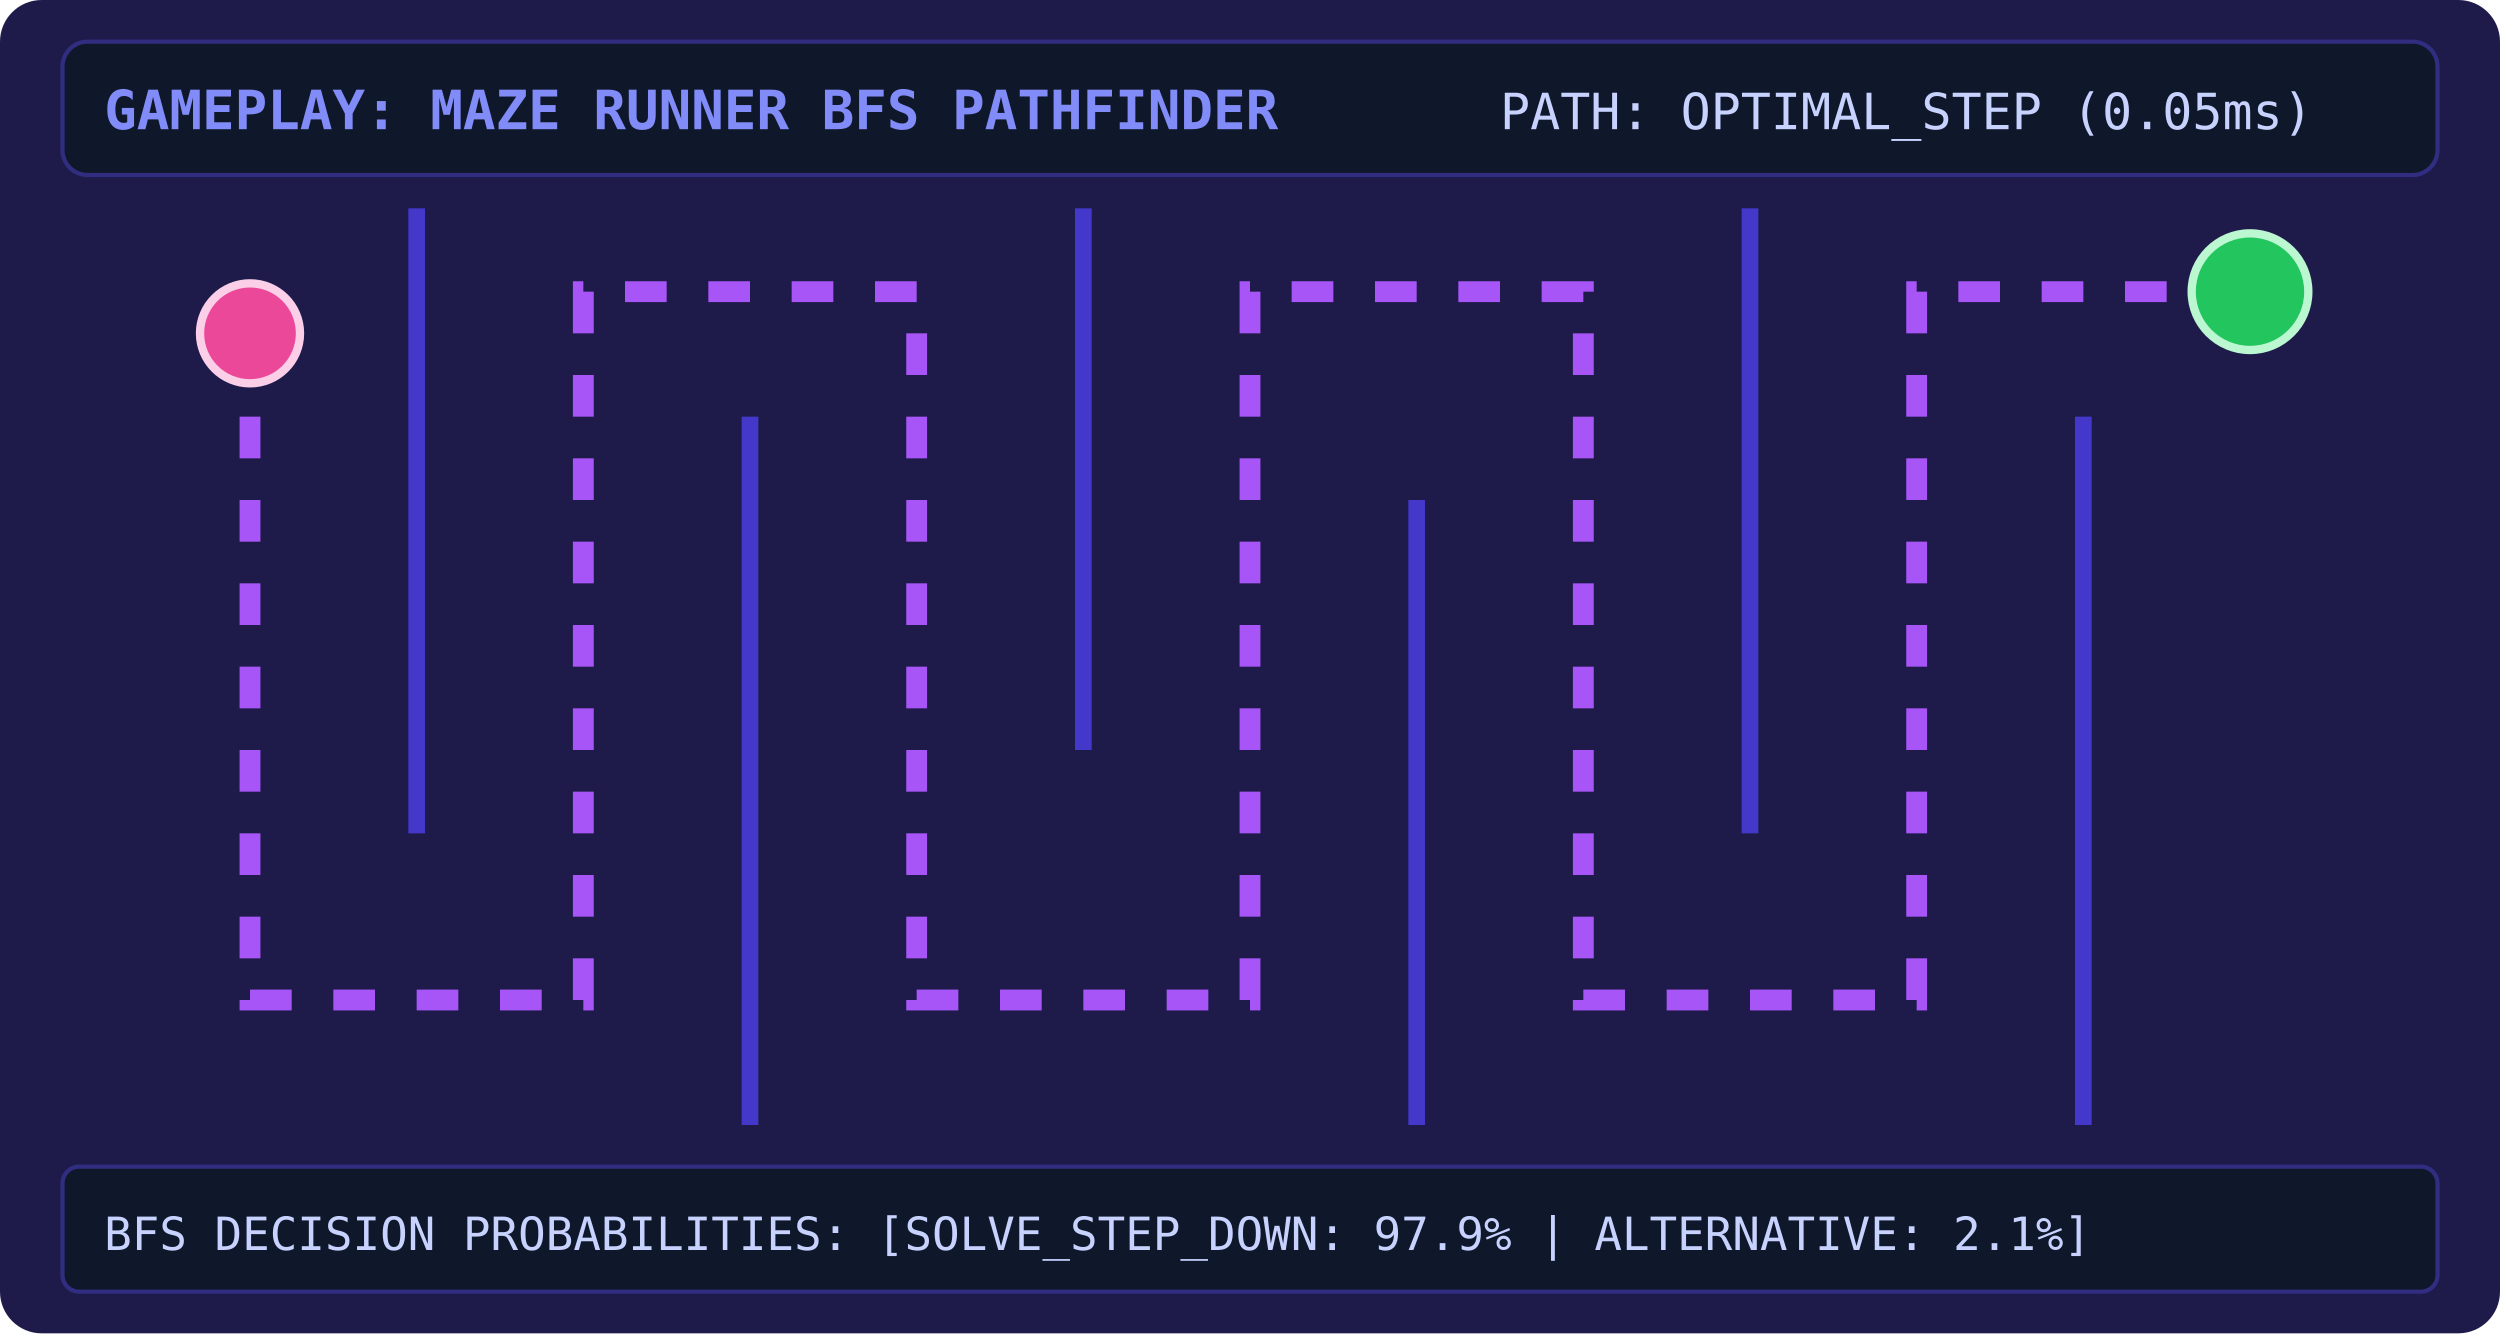
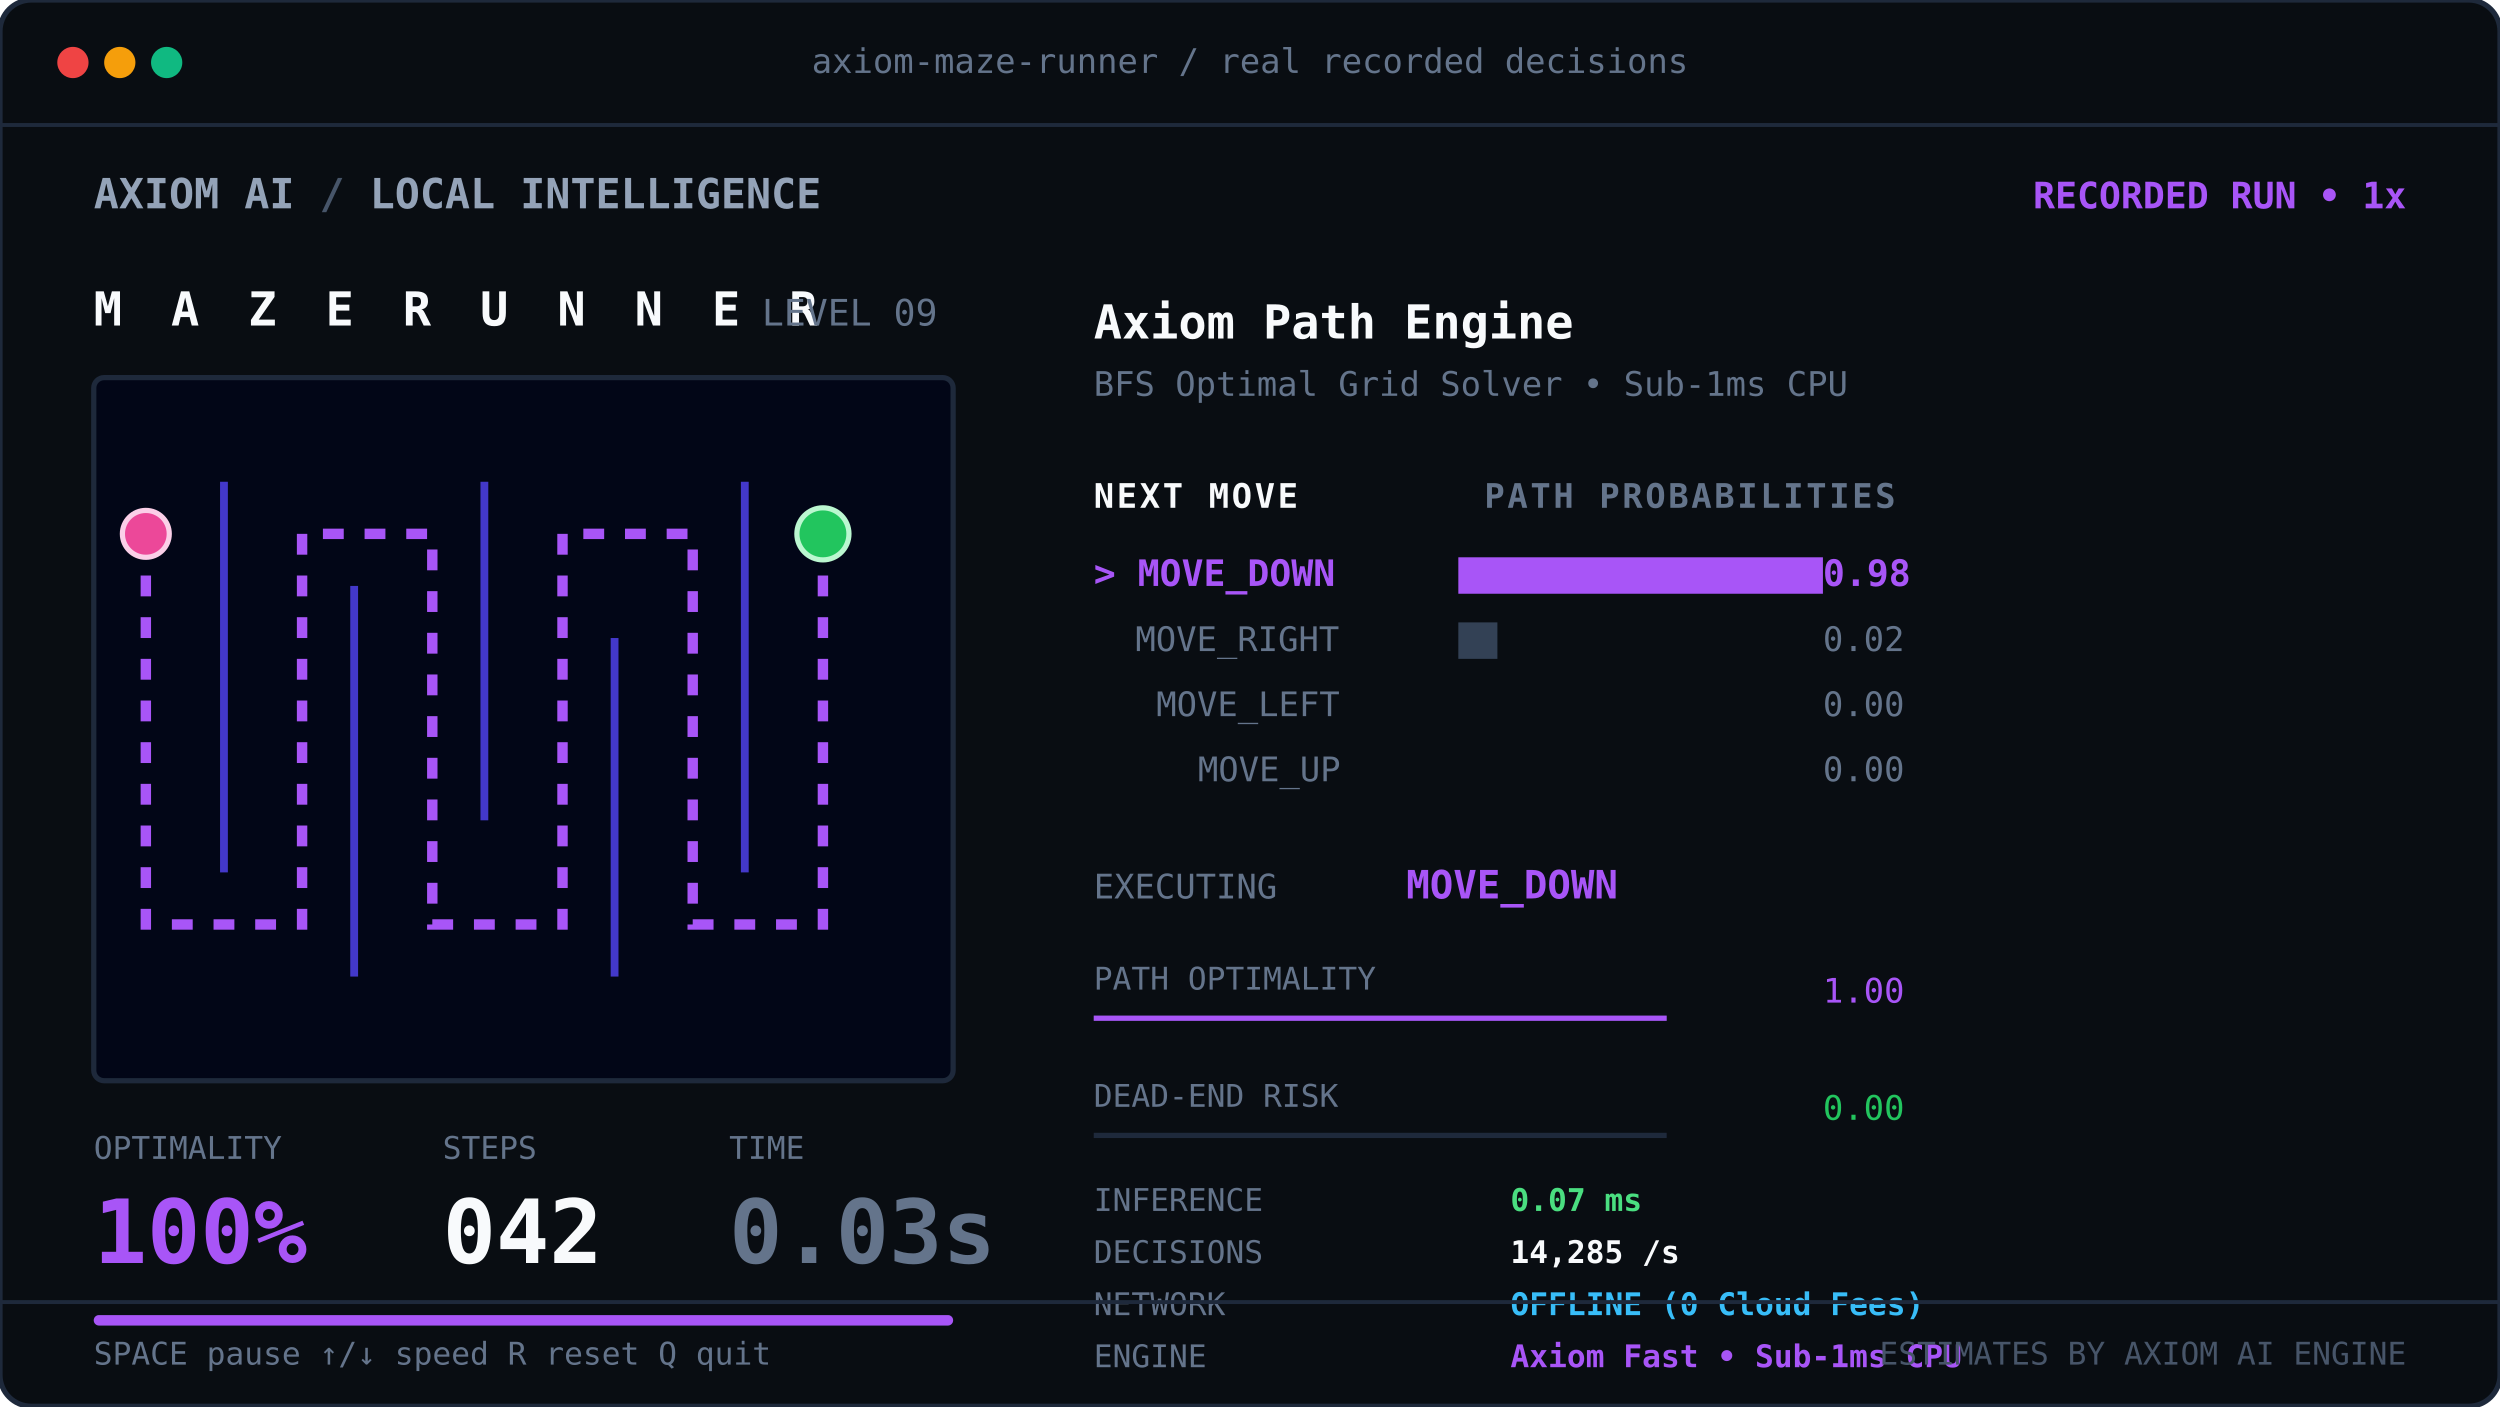
- <svg xmlns="http://www.w3.org/2000/svg" viewBox="0 0 600 320" width="100%" height="100%">
-   <rect width="600" height="320" fill="#1e1b4b" rx="10" />
-   <g stroke="#4338ca" stroke-width="4">
-     <line x1="100" y1="50" x2="100" y2="200" />
-     <line x1="180" y1="100" x2="180" y2="270" />
-     <line x1="260" y1="50" x2="260" y2="180" />
-     <line x1="340" y1="120" x2="340" y2="270" />
-     <line x1="420" y1="50" x2="420" y2="200" />
-     <line x1="500" y1="100" x2="500" y2="270" />
+ <svg xmlns="http://www.w3.org/2000/svg" viewBox="0 0 960 540" width="100%" height="100%">
+   <rect width="960" height="540" fill="#090d12" rx="12" stroke="#1e293b" stroke-width="2" />
+   <circle cx="28" cy="24" r="6" fill="#ef4444" />
+   <circle cx="46" cy="24" r="6" fill="#f59e0b" />
+   <circle cx="64" cy="24" r="6" fill="#10b981" />
+   <text x="480" y="28" fill="#64748b" font-family="monospace" font-size="13" text-anchor="middle">axiom-maze-runner / real recorded decisions</text>
+   <line x1="0" y1="48" x2="960" y2="48" stroke="#1e293b" stroke-width="1.5" />
+   <text x="36" y="80" fill="#94a3b8" font-family="monospace" font-size="16" font-weight="bold">AXIOM AI <tspan fill="#475569"> / </tspan> LOCAL INTELLIGENCE</text>
+   <text x="924" y="80" fill="#a855f7" font-family="monospace" font-size="14" text-anchor="end" font-weight="bold">RECORDED RUN • 1x</text>
+   <text x="36" y="125" fill="#f8fafc" font-family="monospace" font-size="18" font-weight="bold" letter-spacing="4">M A Z E   R U N N E R</text>
+   <text x="360" y="125" fill="#64748b" font-family="monospace" font-size="14" text-anchor="end">LEVEL 09</text>
+   <rect x="36" y="145" width="330" height="270" fill="#020617" stroke="#1e293b" stroke-width="2" rx="4" />
+   <g stroke="#4338ca" stroke-width="3">
+     <line x1="86" y1="185" x2="86" y2="335" />
+     <line x1="136" y1="225" x2="136" y2="375" />
+     <line x1="186" y1="185" x2="186" y2="315" />
+     <line x1="236" y1="245" x2="236" y2="375" />
+     <line x1="286" y1="185" x2="286" y2="335" />
  </g>
-   <rect x="15" y="10" width="570" height="32" fill="#0f172a" rx="6" stroke="#312e81" stroke-width="1" />
-   <text x="25" y="31" fill="#818cf8" font-family="monospace" font-size="13" font-weight="bold">GAMEPLAY: MAZE RUNNER BFS PATHFINDER</text>
-   <text x="360" y="31" fill="#c7d2fe" font-family="monospace" font-size="12">PATH: OPTIMAL_STEP (0.05ms)</text>
-   <polyline points="60,80 60,240 140,240 140,70 220,70 220,240 300,240 300,70 380,70 380,240 460,240 460,70 540,70" fill="none" stroke="#a855f7" stroke-width="5" stroke-dasharray="10,10">
-     <animate attributeName="stroke-dashoffset" values="0;-40" dur="1s" repeatCount="indefinite" />
+   <polyline points="56,205 56,355 116,355 116,205 166,205 166,355 216,355 216,205 266,205 266,355 316,355 316,205" fill="none" stroke="#a855f7" stroke-width="4" stroke-dasharray="8,8">
+     <animate attributeName="stroke-dashoffset" values="0;-32" dur="0.8s" repeatCount="indefinite" />
  </polyline>
-   <circle cx="60" cy="80" r="12" fill="#ec4899" stroke="#fbcfe8" stroke-width="2">
-     <animate attributeName="r" values="10;14;10" dur="0.8s" repeatCount="indefinite" />
+   <circle cx="56" cy="205" r="9" fill="#ec4899" stroke="#fbcfe8" stroke-width="2">
+     <animate attributeName="r" values="8;11;8" dur="0.8s" repeatCount="indefinite" />
  </circle>
-   <circle cx="540" cy="70" r="14" fill="#22c55e" stroke="#bbf7d0" stroke-width="2" />
-   <rect x="15" y="280" width="570" height="30" fill="#0f172a" rx="4" stroke="#312e81" stroke-width="1" />
-   <text x="25" y="300" fill="#c7d2fe" font-family="monospace" font-size="11">BFS DECISION PROBABILITIES: [SOLVE_STEP_DOWN: 97.9% | ALTERNATIVE: 2.1%]</text>
+   <circle cx="316" cy="205" r="10" fill="#22c55e" stroke="#bbf7d0" stroke-width="2" />
+   <g font-family="monospace">
+     <text x="36" y="445" fill="#64748b" font-size="12">OPTIMALITY</text>
+     <text x="36" y="485" fill="#a855f7" font-size="34" font-weight="bold">100%</text>
+     <text x="170" y="445" fill="#64748b" font-size="12">STEPS</text>
+     <text x="170" y="485" fill="#f8fafc" font-size="34" font-weight="bold">042</text>
+     <text x="280" y="445" fill="#64748b" font-size="12">TIME</text>
+     <text x="280" y="485" fill="#64748b" font-size="34" font-weight="bold">0.03s</text>
+     <rect x="36" y="505" width="330" height="4" fill="#1e293b" rx="2" />
+     <rect x="36" y="505" width="330" height="4" fill="#a855f7" rx="2" />
+   </g>
+   <g transform="translate(420, 110)" font-family="monospace">
+     <text x="0" y="20" fill="#f8fafc" font-size="18" font-weight="bold">Axiom Path Engine</text>
+     <text x="0" y="42" fill="#64748b" font-size="13">BFS Optimal Grid Solver • Sub-1ms CPU</text>
+     <text x="0" y="85" fill="#f8fafc" font-size="13" font-weight="bold" letter-spacing="1">NEXT MOVE</text>
+     <text x="150" y="85" fill="#64748b" font-size="13" font-weight="bold" letter-spacing="1">PATH PROBABILITIES</text>
+     <text x="0" y="115" fill="#a855f7" font-size="14" font-weight="bold">&gt; MOVE_DOWN</text>
+     <rect x="140" y="104" width="140" height="14" fill="#a855f7">
+       <animate attributeName="width" values="140;155;140" dur="0.8s" repeatCount="indefinite" />
+     </rect>
+     <text x="280" y="115" fill="#a855f7" font-size="14" font-weight="bold">0.98</text>
+     <text x="16" y="140" fill="#64748b" font-size="13">MOVE_RIGHT</text>
+     <rect x="140" y="129" width="15" height="14" fill="#334155" />
+     <text x="280" y="140" fill="#64748b" font-size="13">0.02</text>
+     <text x="24" y="165" fill="#64748b" font-size="13">MOVE_LEFT</text>
+     <rect x="140" y="154" width="0" height="14" fill="#334155" />
+     <text x="280" y="165" fill="#64748b" font-size="13">0.00</text>
+     <text x="40" y="190" fill="#64748b" font-size="13">MOVE_UP</text>
+     <rect x="140" y="179" width="0" height="14" fill="#334155" />
+     <text x="280" y="190" fill="#64748b" font-size="13">0.00</text>
+     <text x="0" y="235" fill="#64748b" font-size="13">EXECUTING</text>
+     <text x="120" y="235" fill="#a855f7" font-size="15" font-weight="bold">MOVE_DOWN</text>
+     <text x="0" y="270" fill="#64748b" font-size="12">PATH OPTIMALITY</text>
+     <rect x="0" y="280" width="220" height="2" fill="#1e293b" />
+     <rect x="0" y="280" width="220" height="2" fill="#a855f7" />
+     <text x="280" y="275" fill="#a855f7" font-size="13">1.00</text>
+     <text x="0" y="315" fill="#64748b" font-size="12">DEAD-END RISK</text>
+     <rect x="0" y="325" width="220" height="2" fill="#1e293b" />
+     <rect x="0" y="325" width="0" height="2" fill="#22c55e" />
+     <text x="280" y="320" fill="#22c55e" font-size="13">0.00</text>
+     <g transform="translate(0, 355)" font-size="12">
+       <text x="0" y="0" fill="#64748b">INFERENCE</text>
+       <text x="160" y="0" fill="#4ade80" font-weight="bold">0.07 ms</text>
+       <text x="0" y="20" fill="#64748b">DECISIONS</text>
+       <text x="160" y="20" fill="#f8fafc" font-weight="bold">14,285 /s</text>
+       <text x="0" y="40" fill="#64748b">NETWORK</text>
+       <text x="160" y="40" fill="#38bdf8" font-weight="bold">OFFLINE (0 Cloud Fees)</text>
+       <text x="0" y="60" fill="#64748b">ENGINE</text>
+       <text x="160" y="60" fill="#a855f7" font-weight="bold">Axiom Fast • Sub-1ms CPU</text>
+     </g>
+   </g>
+   <line x1="0" y1="500" x2="960" y2="500" stroke="#1e293b" stroke-width="1.5" />
+   <text x="36" y="524" fill="#64748b" font-family="monospace" font-size="12">SPACE pause    ↑/↓ speed    R reset    Q quit</text>
+   <text x="924" y="524" fill="#475569" font-family="monospace" font-size="12" text-anchor="end">ESTIMATES BY AXIOM AI ENGINE</text>
</svg>
